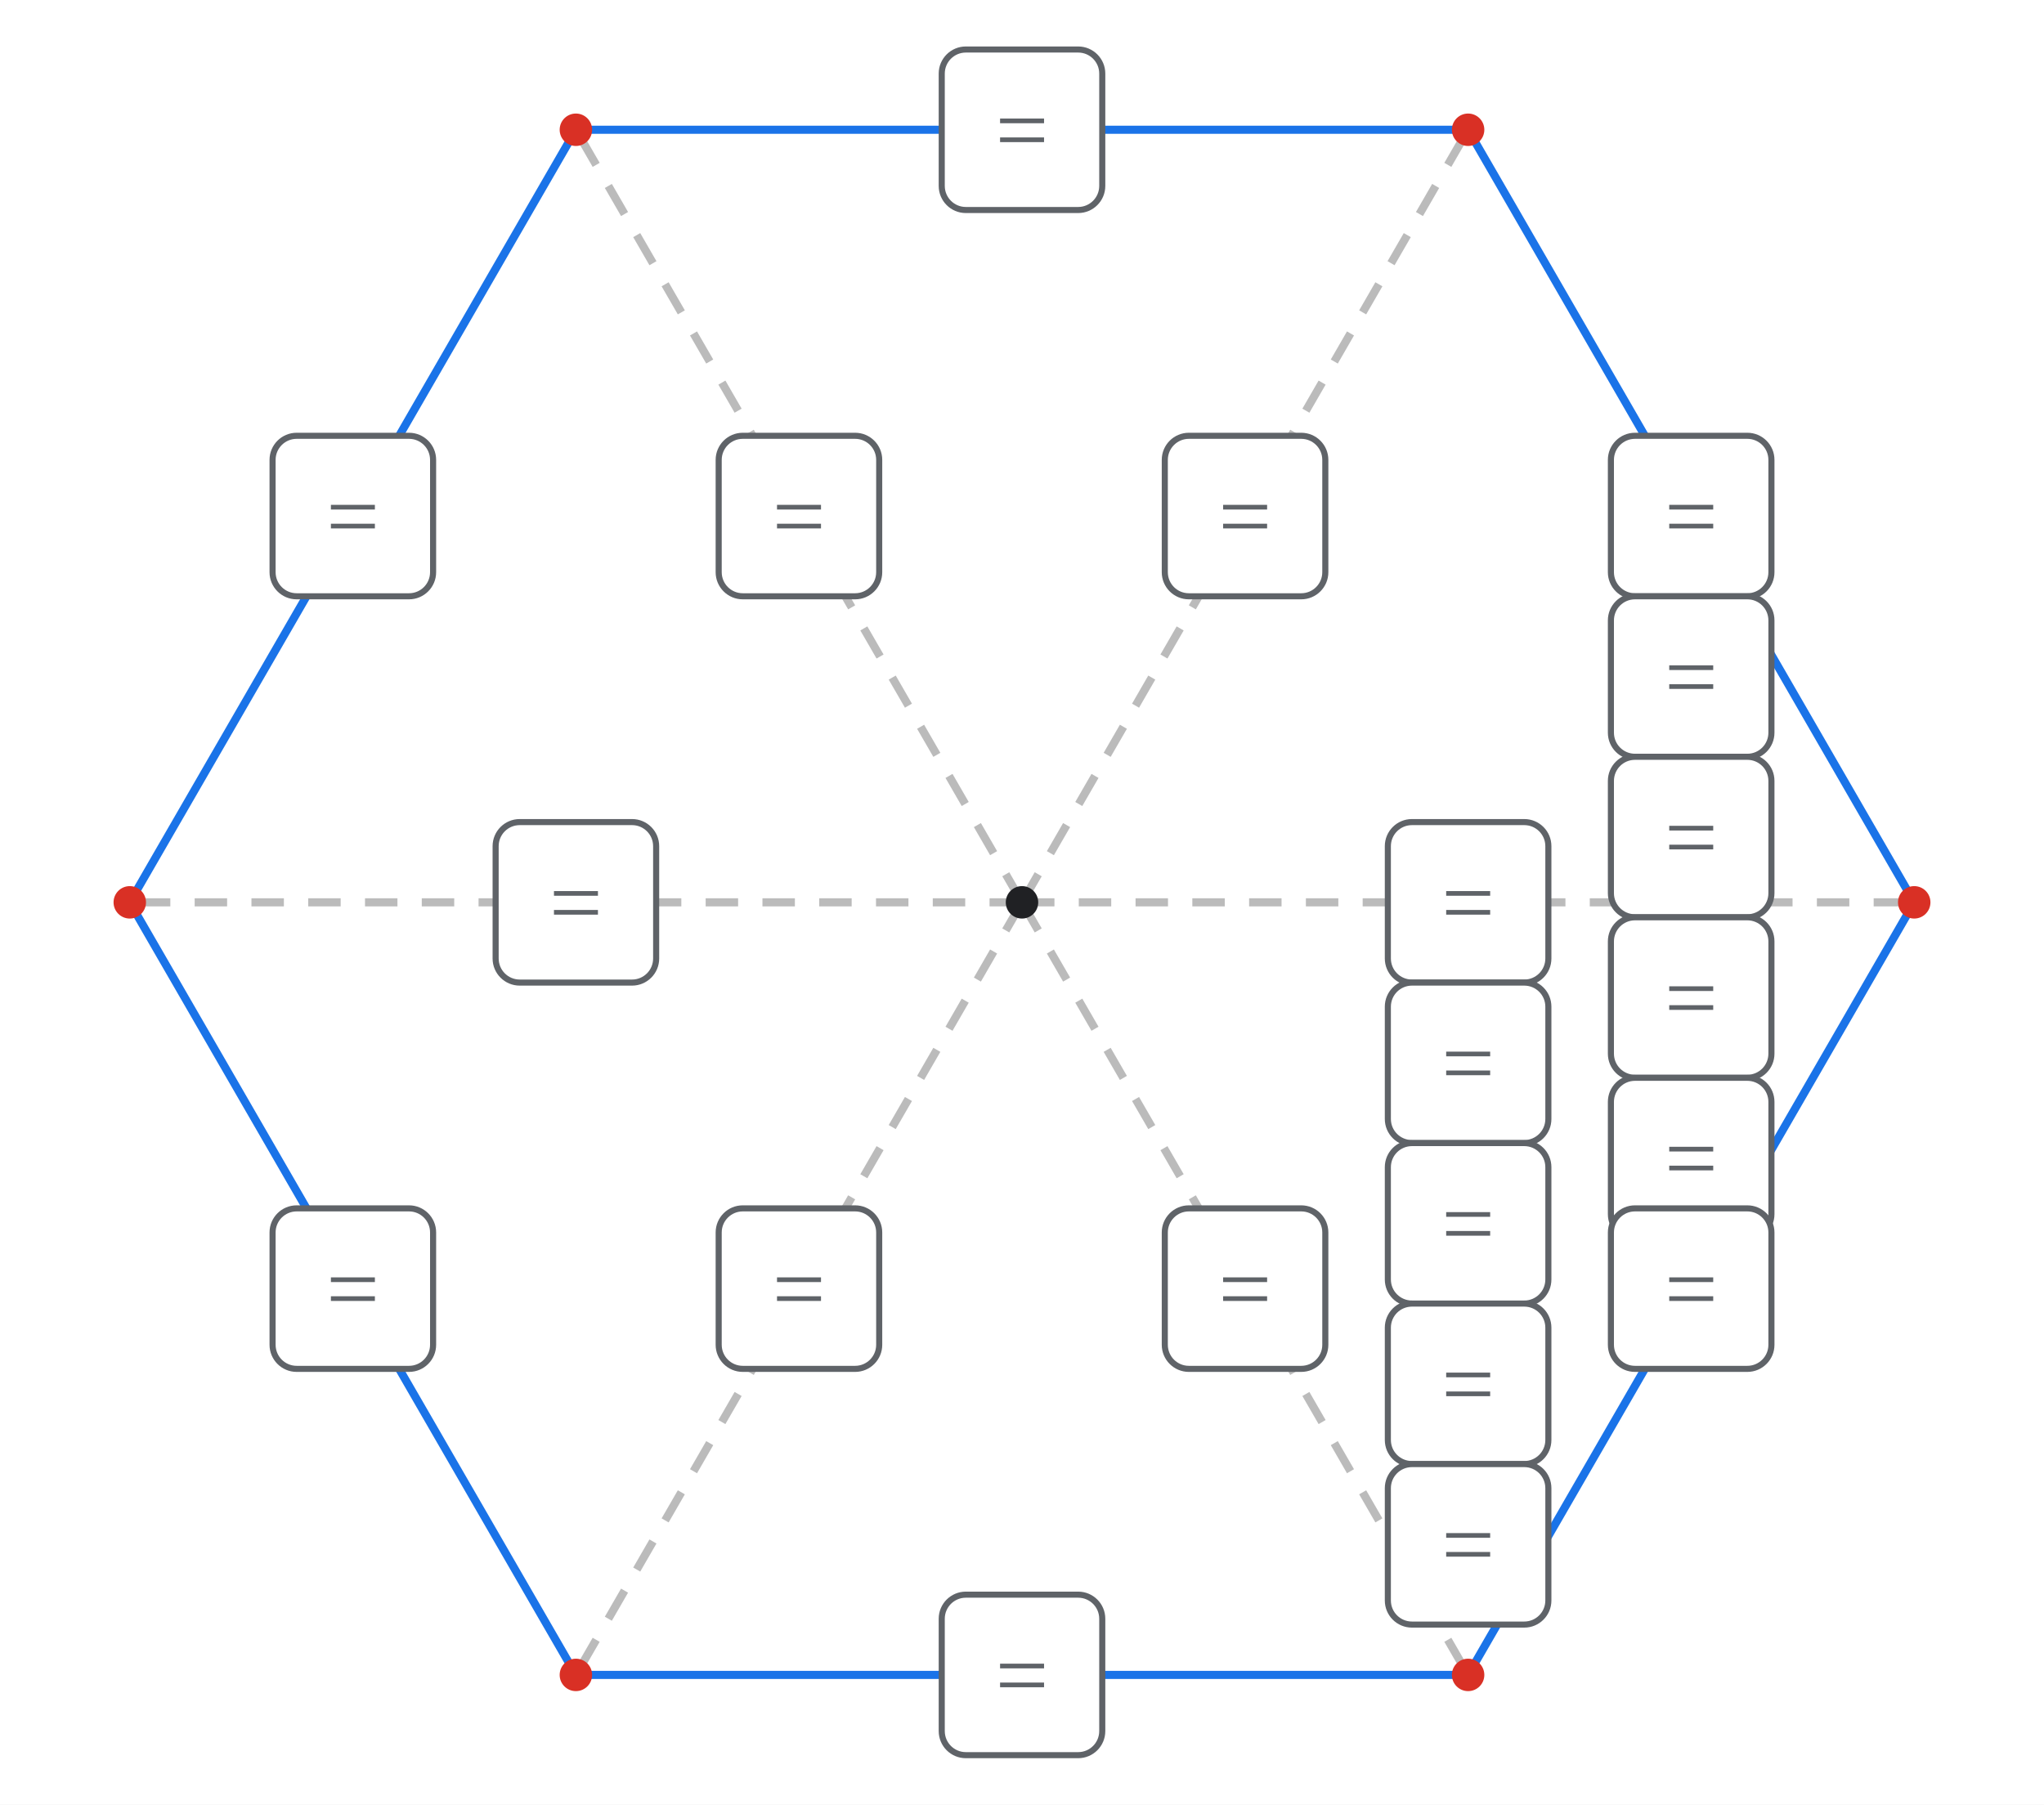
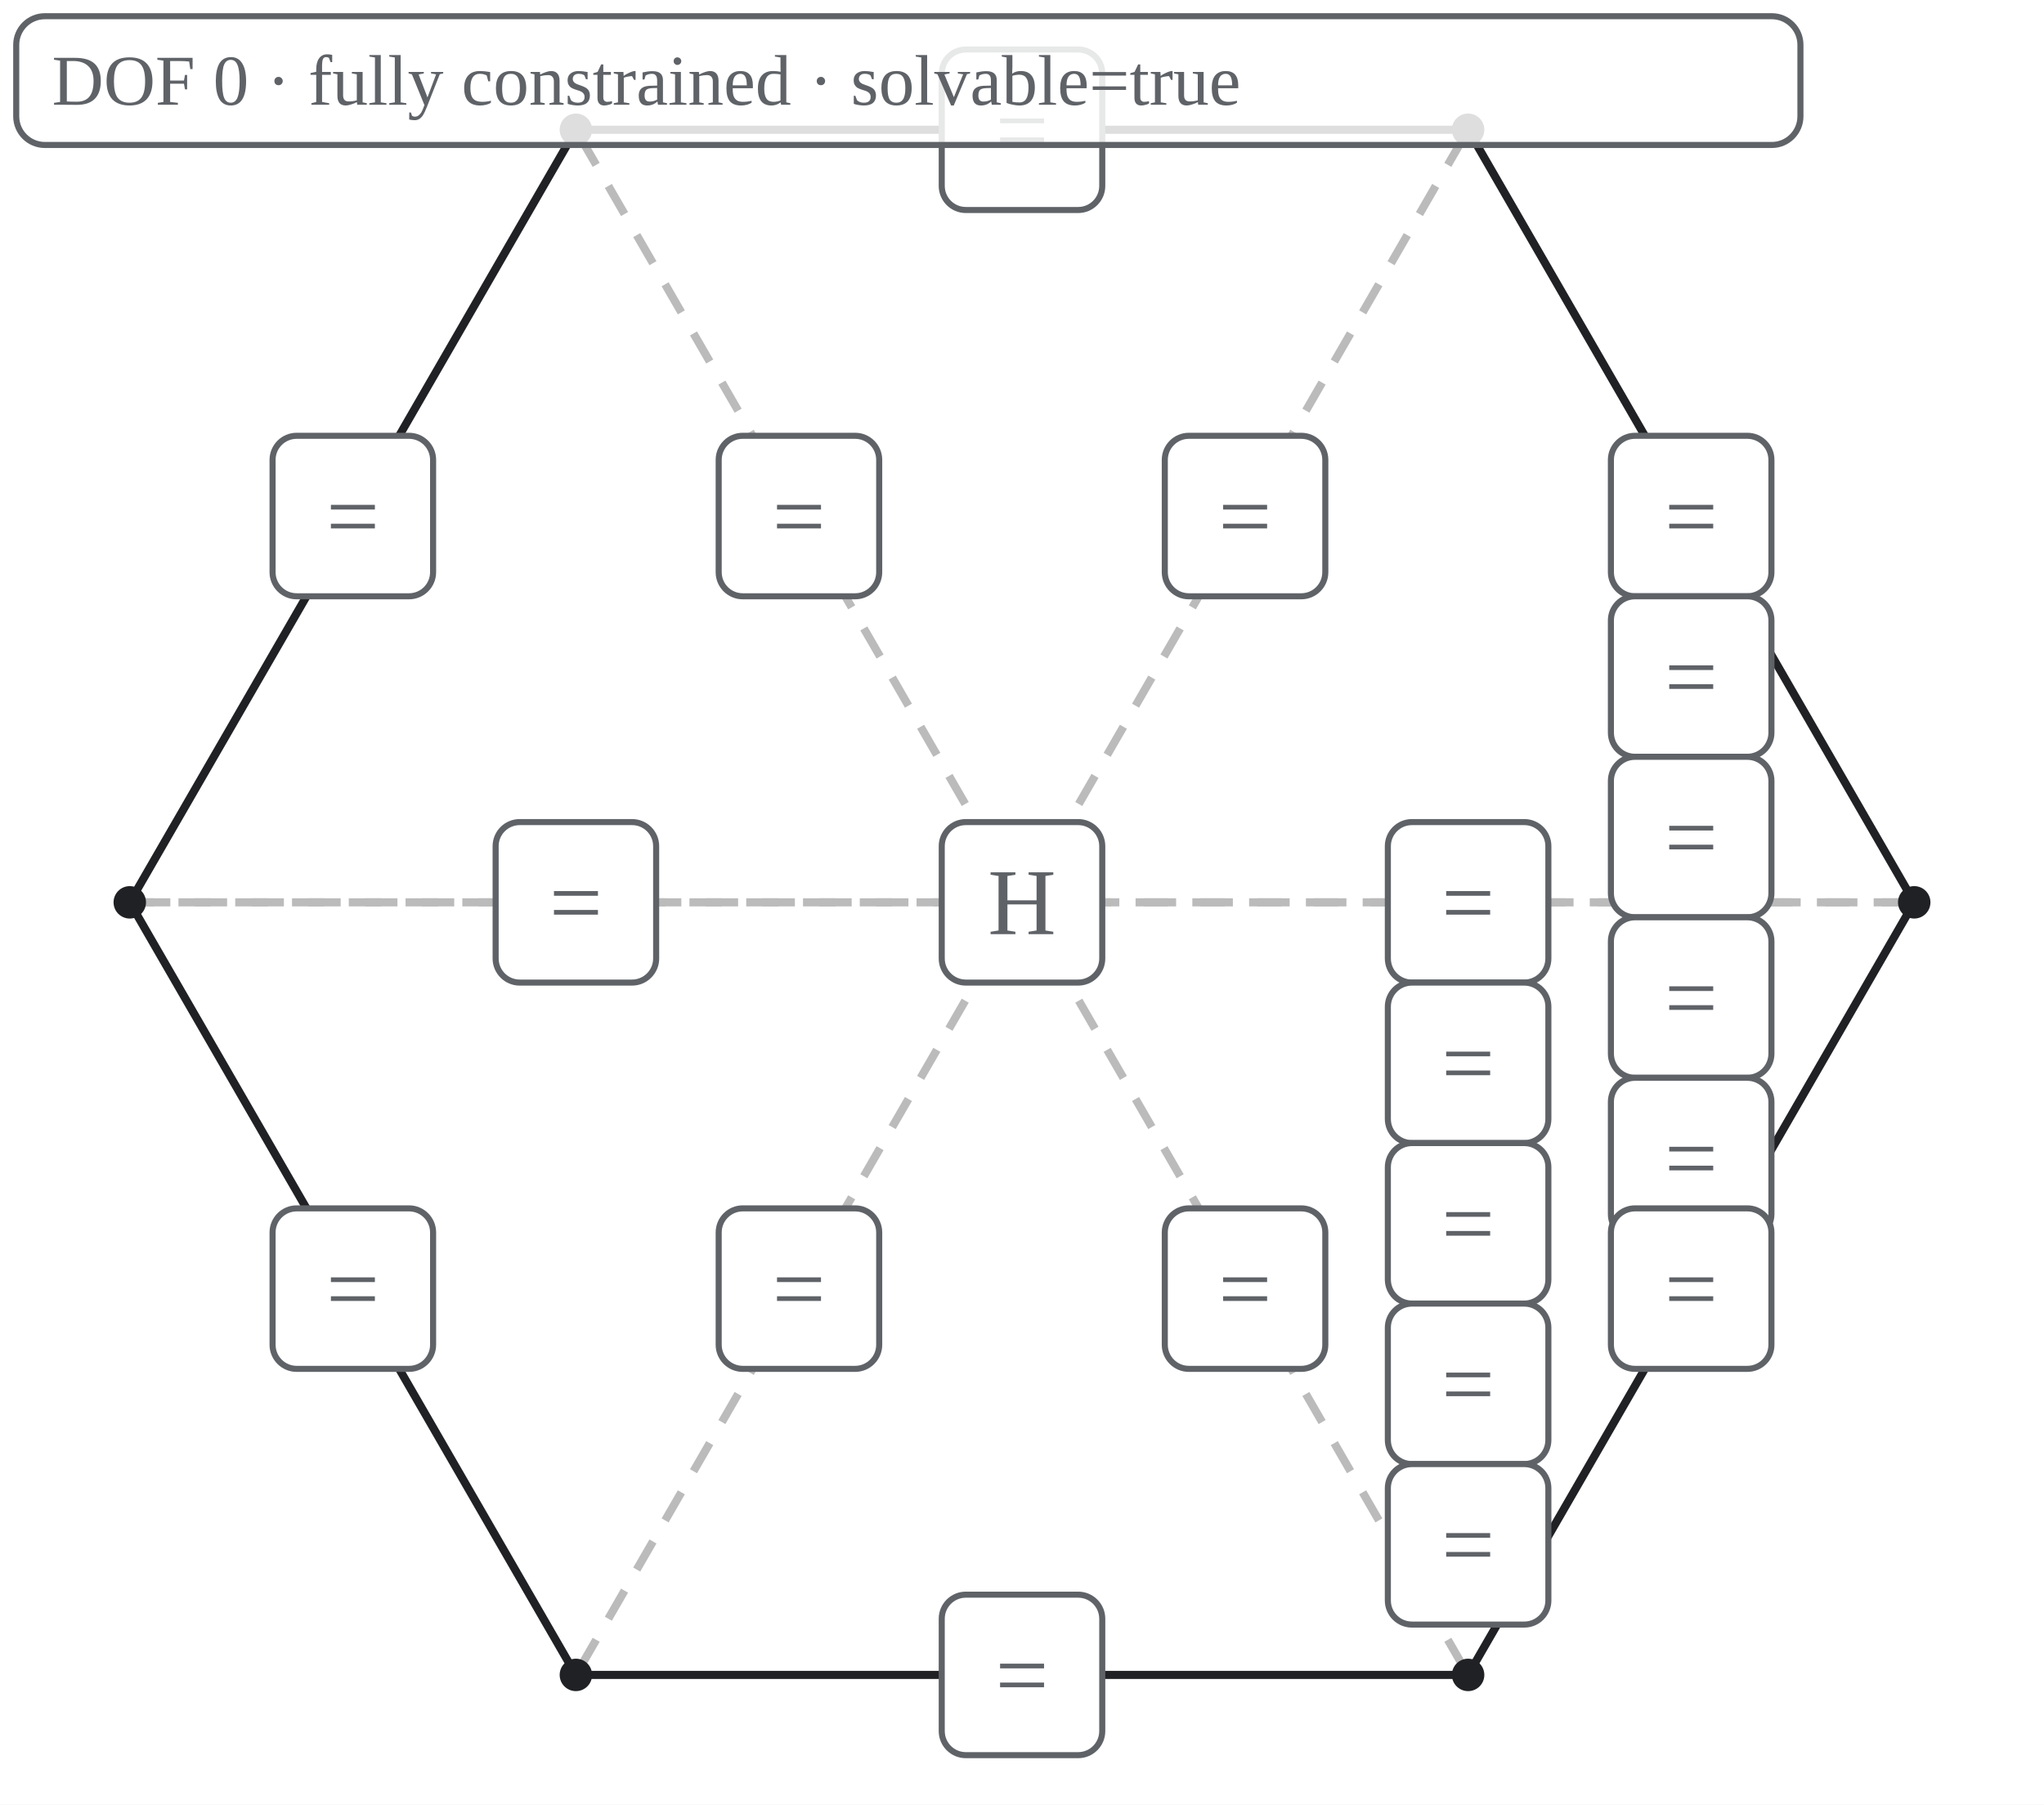
<svg xmlns="http://www.w3.org/2000/svg" width="520" height="459.18" viewBox="0 0 252 222.526">
  <rect width="100%" height="100%" fill="white" />
-   <line x1="236" y1="111.263" x2="181" y2="16" stroke="#1a73e8" stroke-width="1" />
+   <line x1="236" y1="111.263" x2="181" y2="16" stroke="#202124" stroke-width="1" />
  <line x1="126" y1="111.263" x2="236" y2="111.263" stroke="#bbbbbb" stroke-width="1" stroke-dasharray="4,3" />
-   <line x1="181" y1="16" x2="71" y2="16" stroke="#1a73e8" stroke-width="1" />
+   <line x1="181" y1="16" x2="71" y2="16" stroke="#202124" stroke-width="1" />
  <line x1="126" y1="111.263" x2="181" y2="16" stroke="#bbbbbb" stroke-width="1" stroke-dasharray="4,3" />
-   <line x1="71" y1="16" x2="16" y2="111.263" stroke="#1a73e8" stroke-width="1" />
+   <line x1="71" y1="16" x2="16" y2="111.263" stroke="#202124" stroke-width="1" />
  <line x1="126" y1="111.263" x2="71" y2="16" stroke="#bbbbbb" stroke-width="1" stroke-dasharray="4,3" />
-   <line x1="16" y1="111.263" x2="71" y2="206.526" stroke="#1a73e8" stroke-width="1" />
+   <line x1="16" y1="111.263" x2="71" y2="206.526" stroke="#202124" stroke-width="1" />
  <line x1="126" y1="111.263" x2="16" y2="111.263" stroke="#bbbbbb" stroke-width="1" stroke-dasharray="4,3" />
-   <line x1="71" y1="206.526" x2="181" y2="206.526" stroke="#1a73e8" stroke-width="1" />
+   <line x1="71" y1="206.526" x2="181" y2="206.526" stroke="#202124" stroke-width="1" />
  <line x1="126" y1="111.263" x2="71" y2="206.526" stroke="#bbbbbb" stroke-width="1" stroke-dasharray="4,3" />
-   <line x1="181" y1="206.526" x2="236" y2="111.263" stroke="#1a73e8" stroke-width="1" />
+   <line x1="181" y1="206.526" x2="236" y2="111.263" stroke="#202124" stroke-width="1" />
  <line x1="126" y1="111.263" x2="181" y2="206.526" stroke="#bbbbbb" stroke-width="1" stroke-dasharray="4,3" />
+   <line x1="236" y1="111.263" x2="16" y2="111.263" stroke="#bbbbbb" stroke-width="1" stroke-dasharray="4,3" />
  <circle cx="126" cy="111.263" r="2" fill="#202124" />
-   <circle cx="236" cy="111.263" r="2" fill="#d93025" />
-   <circle cx="181" cy="16" r="2" fill="#d93025" />
-   <circle cx="71" cy="16" r="2" fill="#d93025" />
-   <circle cx="16" cy="111.263" r="2" fill="#d93025" />
-   <circle cx="71" cy="206.526" r="2" fill="#d93025" />
-   <circle cx="181" cy="206.526" r="2" fill="#d93025" />
+   <circle cx="236" cy="111.263" r="2" fill="#202124" />
+   <circle cx="181" cy="16" r="2" fill="#202124" />
+   <circle cx="71" cy="16" r="2" fill="#202124" />
+   <circle cx="16" cy="111.263" r="2" fill="#202124" />
+   <circle cx="71" cy="206.526" r="2" fill="#202124" />
+   <circle cx="181" cy="206.526" r="2" fill="#202124" />
  <rect x="198.605" y="53.736" width="19.79" height="19.79" rx="2.969" fill="white" stroke="#5f6368" stroke-width="0.75" />
  <text x="208.5" y="63.631" font-size="11.641" fill="#5f6368" text-anchor="middle" dominant-baseline="central">=</text>
  <rect x="116.105" y="6.105" width="19.79" height="19.79" rx="2.969" fill="white" stroke="#5f6368" stroke-width="0.75" />
  <text x="126" y="16" font-size="11.641" fill="#5f6368" text-anchor="middle" dominant-baseline="central">=</text>
  <rect x="171.105" y="101.368" width="19.79" height="19.79" rx="2.969" fill="white" stroke="#5f6368" stroke-width="0.75" />
  <text x="181" y="111.263" font-size="11.641" fill="#5f6368" text-anchor="middle" dominant-baseline="central">=</text>
  <rect x="143.605" y="53.736" width="19.79" height="19.79" rx="2.969" fill="white" stroke="#5f6368" stroke-width="0.75" />
  <text x="153.5" y="63.631" font-size="11.641" fill="#5f6368" text-anchor="middle" dominant-baseline="central">=</text>
  <rect x="198.605" y="73.526" width="19.79" height="19.79" rx="2.969" fill="white" stroke="#5f6368" stroke-width="0.75" />
  <text x="208.5" y="83.422" font-size="11.641" fill="#5f6368" text-anchor="middle" dominant-baseline="central">=</text>
  <rect x="33.605" y="53.736" width="19.79" height="19.79" rx="2.969" fill="white" stroke="#5f6368" stroke-width="0.75" />
  <text x="43.5" y="63.631" font-size="11.641" fill="#5f6368" text-anchor="middle" dominant-baseline="central">=</text>
  <rect x="171.105" y="121.158" width="19.79" height="19.79" rx="2.969" fill="white" stroke="#5f6368" stroke-width="0.75" />
  <text x="181" y="131.053" font-size="11.641" fill="#5f6368" text-anchor="middle" dominant-baseline="central">=</text>
  <rect x="88.605" y="53.736" width="19.79" height="19.79" rx="2.969" fill="white" stroke="#5f6368" stroke-width="0.75" />
  <text x="98.5" y="63.631" font-size="11.641" fill="#5f6368" text-anchor="middle" dominant-baseline="central">=</text>
  <rect x="198.605" y="93.317" width="19.79" height="19.79" rx="2.969" fill="white" stroke="#5f6368" stroke-width="0.75" />
  <text x="208.5" y="103.212" font-size="11.641" fill="#5f6368" text-anchor="middle" dominant-baseline="central">=</text>
  <rect x="33.605" y="148.999" width="19.79" height="19.79" rx="2.969" fill="white" stroke="#5f6368" stroke-width="0.75" />
  <text x="43.5" y="158.894" font-size="11.641" fill="#5f6368" text-anchor="middle" dominant-baseline="central">=</text>
  <rect x="171.105" y="140.948" width="19.79" height="19.79" rx="2.969" fill="white" stroke="#5f6368" stroke-width="0.75" />
  <text x="181" y="150.843" font-size="11.641" fill="#5f6368" text-anchor="middle" dominant-baseline="central">=</text>
  <rect x="61.105" y="101.368" width="19.79" height="19.79" rx="2.969" fill="white" stroke="#5f6368" stroke-width="0.75" />
  <text x="71" y="111.263" font-size="11.641" fill="#5f6368" text-anchor="middle" dominant-baseline="central">=</text>
  <rect x="198.605" y="113.107" width="19.79" height="19.79" rx="2.969" fill="white" stroke="#5f6368" stroke-width="0.75" />
  <text x="208.5" y="123.002" font-size="11.641" fill="#5f6368" text-anchor="middle" dominant-baseline="central">=</text>
  <rect x="116.105" y="196.631" width="19.79" height="19.79" rx="2.969" fill="white" stroke="#5f6368" stroke-width="0.75" />
  <text x="126" y="206.526" font-size="11.641" fill="#5f6368" text-anchor="middle" dominant-baseline="central">=</text>
  <rect x="171.105" y="160.738" width="19.79" height="19.79" rx="2.969" fill="white" stroke="#5f6368" stroke-width="0.75" />
  <text x="181" y="170.633" font-size="11.641" fill="#5f6368" text-anchor="middle" dominant-baseline="central">=</text>
  <rect x="88.605" y="148.999" width="19.79" height="19.79" rx="2.969" fill="white" stroke="#5f6368" stroke-width="0.75" />
  <text x="98.5" y="158.894" font-size="11.641" fill="#5f6368" text-anchor="middle" dominant-baseline="central">=</text>
  <rect x="198.605" y="132.897" width="19.79" height="19.79" rx="2.969" fill="white" stroke="#5f6368" stroke-width="0.75" />
  <text x="208.5" y="142.792" font-size="11.641" fill="#5f6368" text-anchor="middle" dominant-baseline="central">=</text>
  <rect x="198.605" y="148.999" width="19.79" height="19.79" rx="2.969" fill="white" stroke="#5f6368" stroke-width="0.75" />
  <text x="208.5" y="158.894" font-size="11.641" fill="#5f6368" text-anchor="middle" dominant-baseline="central">=</text>
  <rect x="171.105" y="180.529" width="19.79" height="19.79" rx="2.969" fill="white" stroke="#5f6368" stroke-width="0.75" />
  <text x="181" y="190.424" font-size="11.641" fill="#5f6368" text-anchor="middle" dominant-baseline="central">=</text>
  <rect x="143.605" y="148.999" width="19.79" height="19.79" rx="2.969" fill="white" stroke="#5f6368" stroke-width="0.75" />
  <text x="153.5" y="158.894" font-size="11.641" fill="#5f6368" text-anchor="middle" dominant-baseline="central">=</text>
+   <rect x="116.105" y="101.368" width="19.79" height="19.79" rx="2.969" fill="white" stroke="#5f6368" stroke-width="0.75" />
+   <text x="126" y="111.263" font-size="11.641" fill="#5f6368" text-anchor="middle" dominant-baseline="central">H</text>
+   <rect x="2" y="2" width="219.971" height="15.876" rx="3.528" fill="white" fill-opacity="0.85" stroke="#5f6368" stroke-width="0.75" />
+   <text x="6.41" y="9.938" font-size="8.82" fill="#5f6368" dominant-baseline="central">DOF 0 · fully constrained · solvable=true</text>
</svg>
